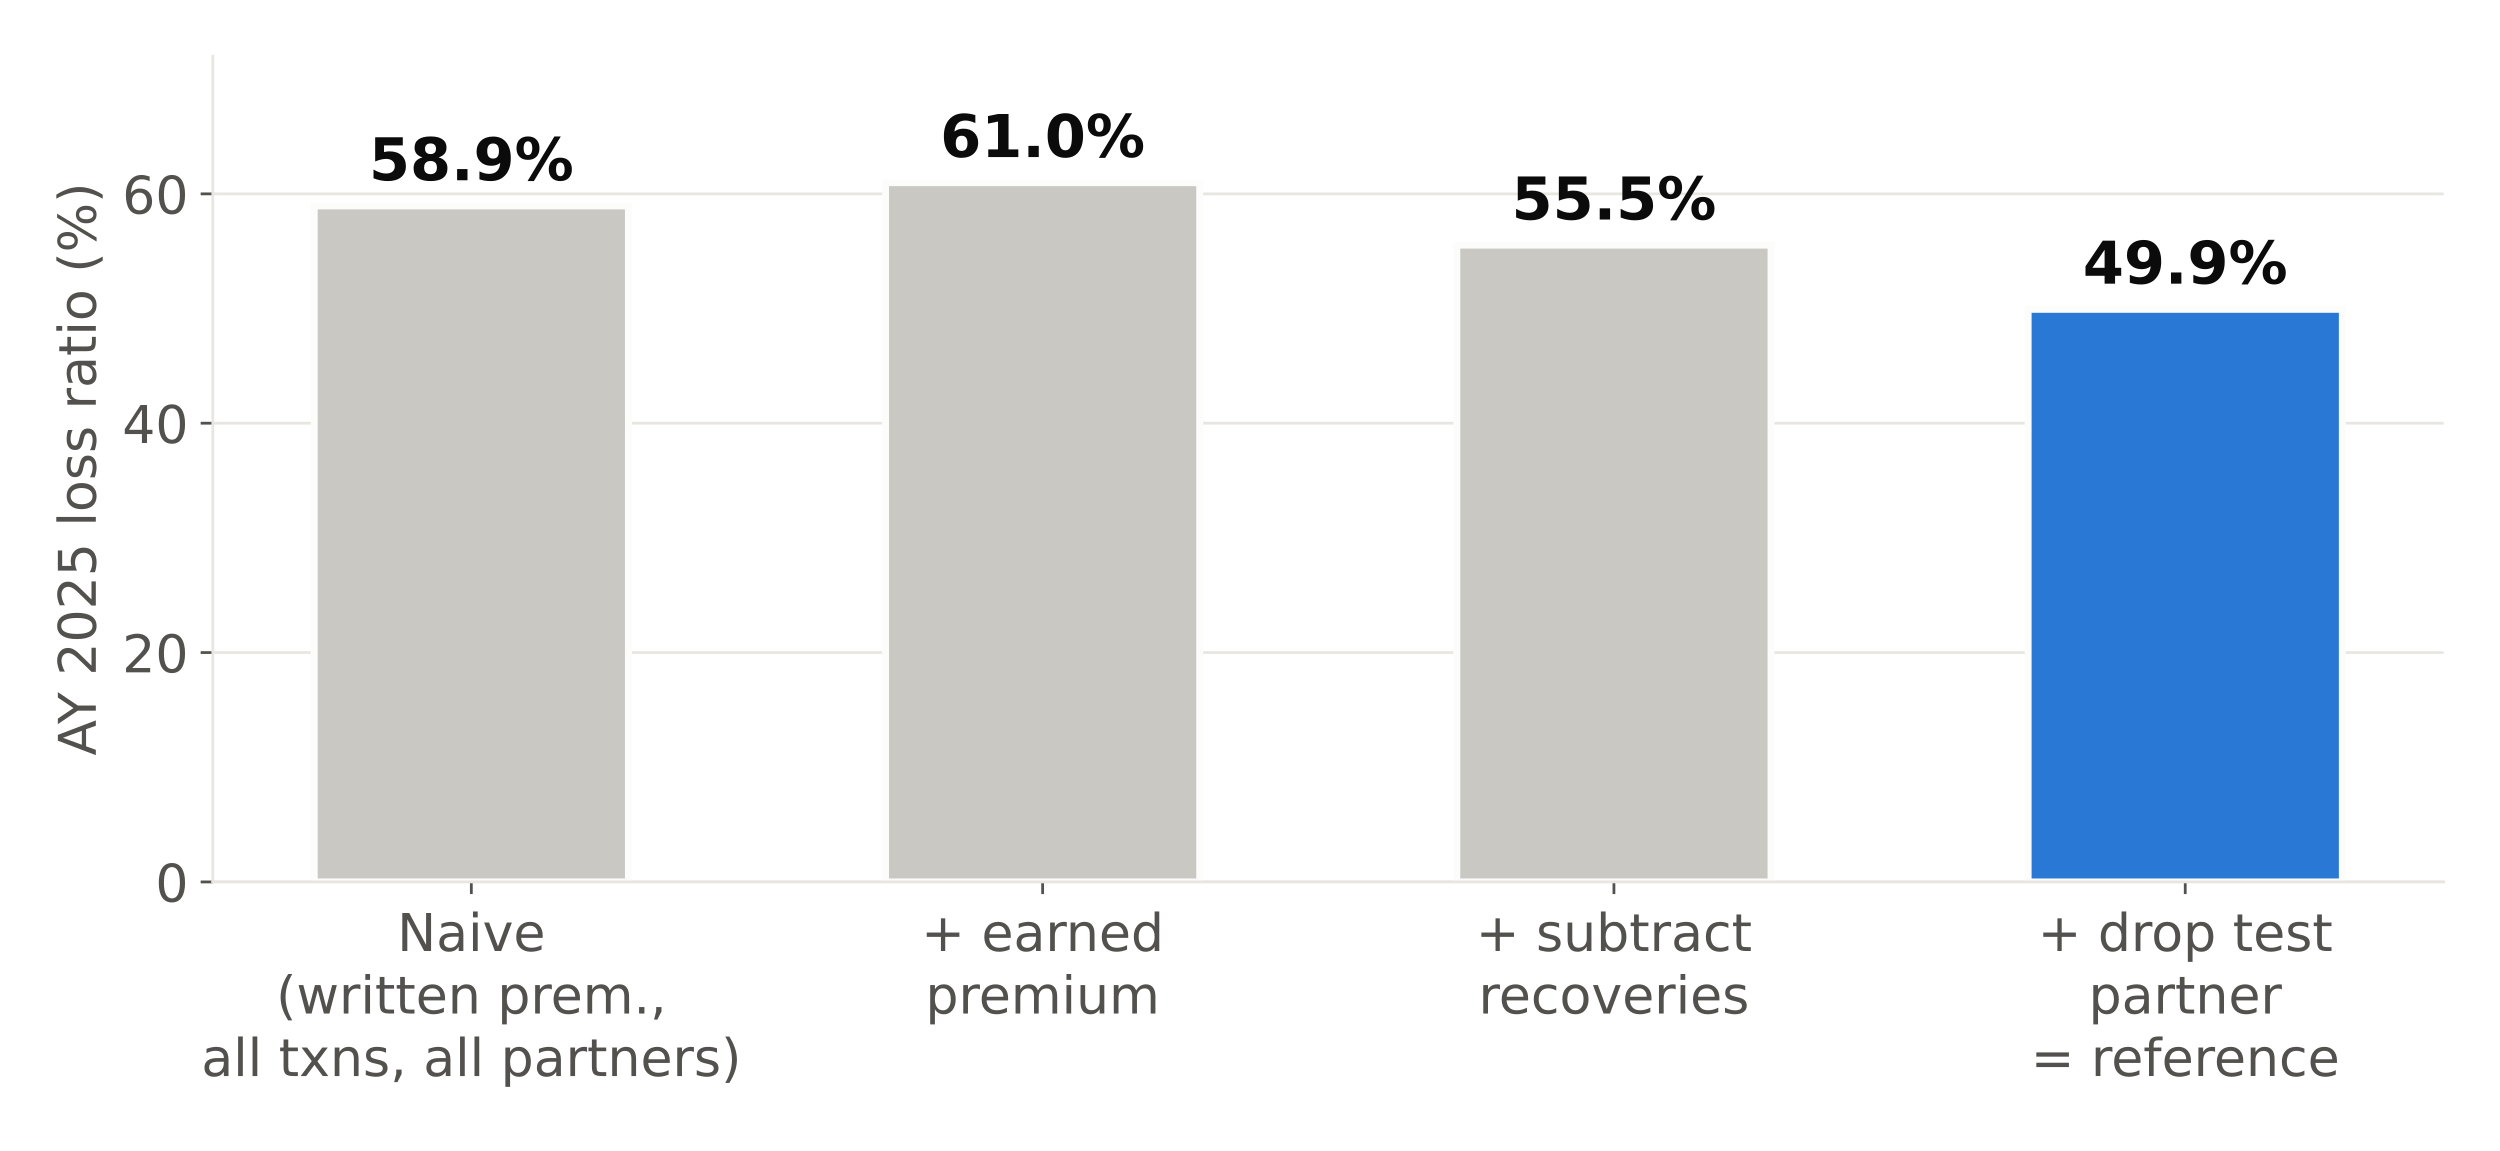
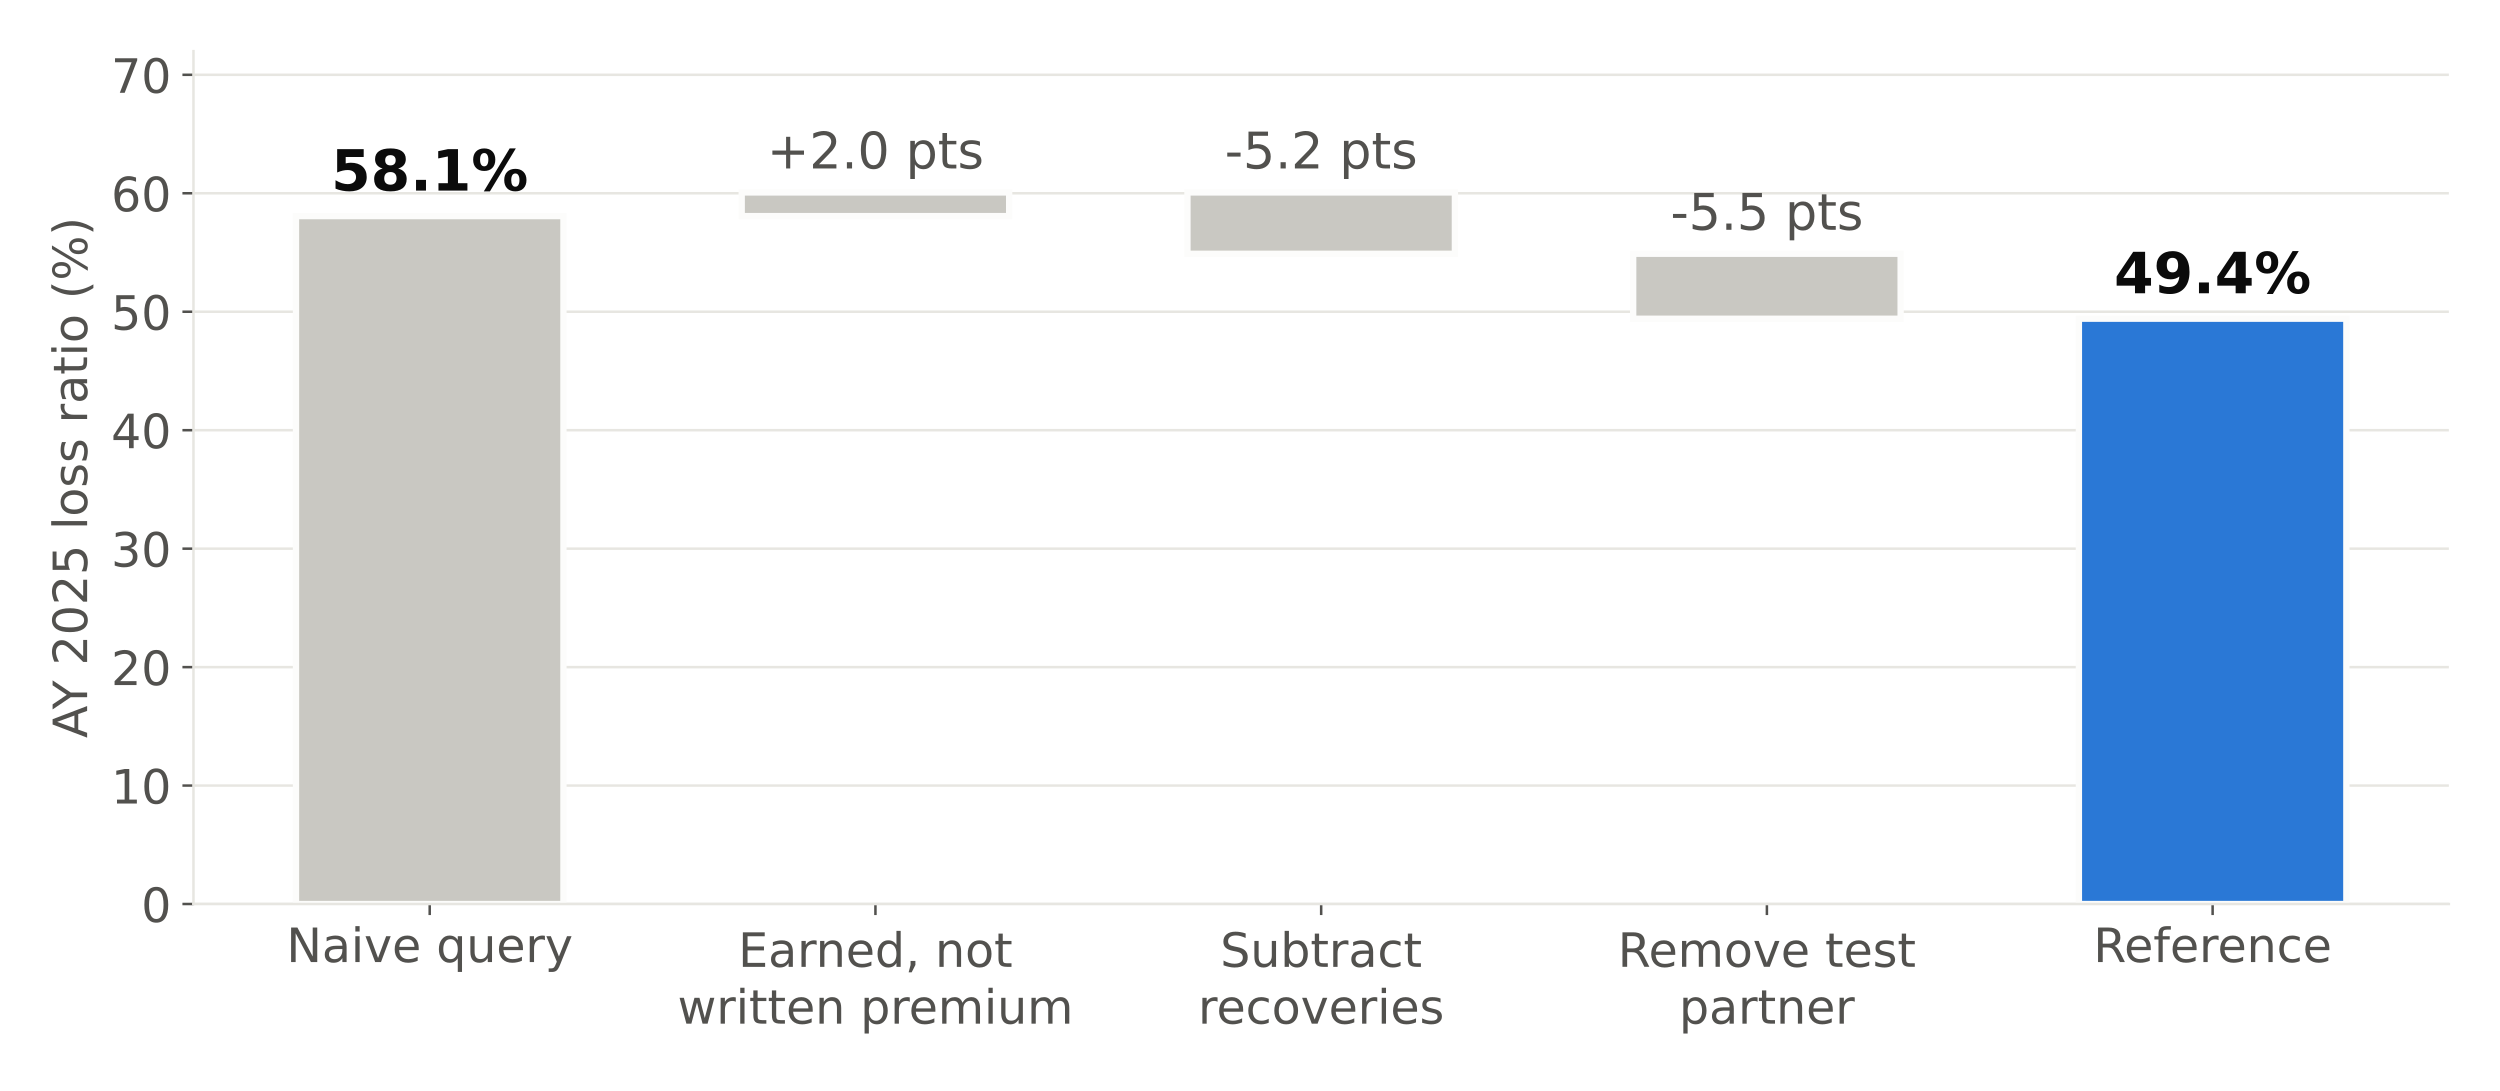
- <svg xmlns="http://www.w3.org/2000/svg" xmlns:xlink="http://www.w3.org/1999/xlink" width="720pt" height="331.2pt" viewBox="0 0 720 331.2" version="1.1">
+ <svg xmlns="http://www.w3.org/2000/svg" xmlns:xlink="http://www.w3.org/1999/xlink" width="792pt" height="345.6pt" viewBox="0 0 792 345.6" version="1.1">
  <defs>
    <style type="text/css">*{stroke-linejoin: round; stroke-linecap: butt}</style>
  </defs>
  <g id="figure_1">
    <g id="patch_1">
-       <path d="M 0 331.2  L 720 331.2  L 720 0  L 0 0  L 0 331.2  z " style="fill: none" />
+       <path d="M 0 345.6  L 792 345.6  L 792 0  L 0 0  L 0 345.6  z " style="fill: none" />
    </g>
    <g id="axes_1">
      <g id="patch_2">
-         <path d="M 61.291 253.991  L 703.8 253.991  L 703.8 16.2  L 61.291 16.2  L 61.291 253.991  z " style="fill: none" />
+         <path d="M 61.291 286.394  L 775.8 286.394  L 775.8 16.2  L 61.291 16.2  L 61.291 286.394  z " style="fill: none" />
      </g>
      <g id="matplotlib.axis_1">
        <g id="xtick_1">
          <g id="line2d_1">
            <defs>
-               <path id="m25ffc5d179" d="M 0 0  L 0 3.5  " style="stroke: #52514e; stroke-width: 0.8" />
+               <path id="m09e43d8c17" d="M 0 0  L 0 3.5  " style="stroke: #52514e; stroke-width: 0.8" />
            </defs>
            <g>
-               <use xlink:href="#m25ffc5d179" x="135.743" y="253.991" style="fill: #52514e; stroke: #52514e; stroke-width: 0.8" />
+               <use xlink:href="#m09e43d8c17" x="136.131" y="286.394" style="fill: #52514e; stroke: #52514e; stroke-width: 0.8" />
            </g>
          </g>
          <g id="text_1">
-             <text style="font-size: 15px; font-family: 'DejaVu Sans'; fill: #52514e" transform="translate(114.3988 273.8903)">Naive</text>
-             <text style="font-size: 15px; font-family: 'DejaVu Sans'; fill: #52514e" transform="translate(79.5179 291.8944)">(written prem.,</text>
-             <text style="font-size: 15px; font-family: 'DejaVu Sans'; fill: #52514e" transform="translate(57.97766 309.8985)">all txns, all partners)</text>
+             <text style="font-size: 15px; font-family: 'DejaVu Sans'; text-anchor: middle; fill: #52514e" x="136.131" y="304.792" transform="rotate(-0 136.1311 304.7918)">Naive query</text>
          </g>
        </g>
        <g id="xtick_2">
          <g id="line2d_2">
            <g>
-               <use xlink:href="#m25ffc5d179" x="300.278" y="253.991" style="fill: #52514e; stroke: #52514e; stroke-width: 0.8" />
+               <use xlink:href="#m09e43d8c17" x="277.338" y="286.394" style="fill: #52514e; stroke: #52514e; stroke-width: 0.8" />
            </g>
          </g>
          <g id="text_2">
-             <text style="font-size: 15px; font-family: 'DejaVu Sans'; fill: #52514e" transform="translate(265.3176 273.8903)">+ earned</text>
-             <text style="font-size: 15px; font-family: 'DejaVu Sans'; fill: #52514e" transform="translate(266.5364 291.8944)">premium</text>
+             <text style="font-size: 15px; font-family: 'DejaVu Sans'; fill: #52514e" transform="translate(233.8723 306.2933)">Earned, not</text>
+             <text style="font-size: 15px; font-family: 'DejaVu Sans'; fill: #52514e" transform="translate(214.6641 324.2974)">written premium</text>
          </g>
        </g>
        <g id="xtick_3">
          <g id="line2d_3">
            <g>
-               <use xlink:href="#m25ffc5d179" x="464.813" y="253.991" style="fill: #52514e; stroke: #52514e; stroke-width: 0.8" />
+               <use xlink:href="#m09e43d8c17" x="418.546" y="286.394" style="fill: #52514e; stroke: #52514e; stroke-width: 0.8" />
            </g>
          </g>
          <g id="text_3">
-             <text style="font-size: 15px; font-family: 'DejaVu Sans'; fill: #52514e" transform="translate(425.0396 273.8903)">+ subtract</text>
-             <text style="font-size: 15px; font-family: 'DejaVu Sans'; fill: #52514e" transform="translate(425.8248 291.8944)">recoveries</text>
+             <text style="font-size: 15px; font-family: 'DejaVu Sans'; fill: #52514e" transform="translate(386.5863 306.2933)">Subtract</text>
+             <text style="font-size: 15px; font-family: 'DejaVu Sans'; fill: #52514e" transform="translate(379.5573 324.2974)">recoveries</text>
          </g>
        </g>
        <g id="xtick_4">
          <g id="line2d_4">
            <g>
-               <use xlink:href="#m25ffc5d179" x="629.348" y="253.991" style="fill: #52514e; stroke: #52514e; stroke-width: 0.8" />
+               <use xlink:href="#m09e43d8c17" x="559.753" y="286.394" style="fill: #52514e; stroke: #52514e; stroke-width: 0.8" />
            </g>
          </g>
          <g id="text_4">
-             <text style="font-size: 15px; font-family: 'DejaVu Sans'; fill: #52514e" transform="translate(586.864 273.8903)">+ drop test</text>
-             <text style="font-size: 15px; font-family: 'DejaVu Sans'; fill: #52514e" transform="translate(601.5159 291.8933)">partner</text>
-             <text style="font-size: 15px; font-family: 'DejaVu Sans'; fill: #52514e" transform="translate(584.8671 309.8974)">= reference</text>
+             <text style="font-size: 15px; font-family: 'DejaVu Sans'; fill: #52514e" transform="translate(512.5287 306.2921)">Remove test</text>
+             <text style="font-size: 15px; font-family: 'DejaVu Sans'; fill: #52514e" transform="translate(531.9209 324.295)">partner</text>
+           </g>
+         </g>
+         <g id="xtick_5">
+           <g id="line2d_5">
+             <g>
+               <use xlink:href="#m09e43d8c17" x="700.96" y="286.394" style="fill: #52514e; stroke: #52514e; stroke-width: 0.8" />
+             </g>
+           </g>
+           <g id="text_5">
+             <text style="font-size: 15px; font-family: 'DejaVu Sans'; text-anchor: middle; fill: #52514e" x="700.96" y="304.792" transform="rotate(-0 700.9602 304.7918)">Reference</text>
          </g>
        </g>
      </g>
      <g id="matplotlib.axis_2">
        <g id="ytick_1">
-           <g id="line2d_5">
-             <path d="M 61.291 253.991  L 703.8 253.991  " clip-path="url(#p8432d3c994)" style="fill: none; stroke: #e7e6e1; stroke-width: 0.8; stroke-linecap: square" />
-           </g>
          <g id="line2d_6">
+             <path d="M 61.291 286.394  L 775.8 286.394  " clip-path="url(#pd8d03b20c6)" style="fill: none; stroke: #e7e6e1; stroke-width: 0.8; stroke-linecap: square" />
+           </g>
+           <g id="line2d_7">
            <defs>
-               <path id="m58a8db4767" d="M 0 0  L -3.5 0  " style="stroke: #52514e; stroke-width: 0.8" />
+               <path id="m1575d366a0" d="M 0 0  L -3.5 0  " style="stroke: #52514e; stroke-width: 0.8" />
            </defs>
            <g>
-               <use xlink:href="#m58a8db4767" x="61.291" y="253.991" style="fill: #52514e; stroke: #52514e; stroke-width: 0.8" />
-             </g>
-           </g>
-           <g id="text_5">
-             <text style="font-size: 15px; font-family: 'DejaVu Sans'; text-anchor: end; fill: #52514e" x="54.291" y="259.689" transform="rotate(-0 54.29125 259.6895)">0</text>
+               <use xlink:href="#m1575d366a0" x="61.291" y="286.394" style="fill: #52514e; stroke: #52514e; stroke-width: 0.8" />
+             </g>
+           </g>
+           <g id="text_6">
+             <text style="font-size: 15px; font-family: 'DejaVu Sans'; text-anchor: end; fill: #52514e" x="54.291" y="292.092" transform="rotate(-0 54.29125 292.0924)">0</text>
          </g>
        </g>
        <g id="ytick_2">
-           <g id="line2d_7">
-             <path d="M 61.291 187.938  L 703.8 187.938  " clip-path="url(#p8432d3c994)" style="fill: none; stroke: #e7e6e1; stroke-width: 0.8; stroke-linecap: square" />
-           </g>
          <g id="line2d_8">
-             <g>
-               <use xlink:href="#m58a8db4767" x="61.291" y="187.938" style="fill: #52514e; stroke: #52514e; stroke-width: 0.8" />
-             </g>
-           </g>
-           <g id="text_6">
-             <text style="font-size: 15px; font-family: 'DejaVu Sans'; text-anchor: end; fill: #52514e" x="54.291" y="193.636" transform="rotate(-0 54.29125 193.6363)">20</text>
+             <path d="M 61.291 248.867  L 775.8 248.867  " clip-path="url(#pd8d03b20c6)" style="fill: none; stroke: #e7e6e1; stroke-width: 0.8; stroke-linecap: square" />
+           </g>
+           <g id="line2d_9">
+             <g>
+               <use xlink:href="#m1575d366a0" x="61.291" y="248.867" style="fill: #52514e; stroke: #52514e; stroke-width: 0.8" />
+             </g>
+           </g>
+           <g id="text_7">
+             <text style="font-size: 15px; font-family: 'DejaVu Sans'; text-anchor: end; fill: #52514e" x="54.291" y="254.565" transform="rotate(-0 54.29125 254.5654)">10</text>
          </g>
        </g>
        <g id="ytick_3">
-           <g id="line2d_9">
-             <path d="M 61.291 121.885  L 703.8 121.885  " clip-path="url(#p8432d3c994)" style="fill: none; stroke: #e7e6e1; stroke-width: 0.8; stroke-linecap: square" />
-           </g>
          <g id="line2d_10">
-             <g>
-               <use xlink:href="#m58a8db4767" x="61.291" y="121.885" style="fill: #52514e; stroke: #52514e; stroke-width: 0.8" />
-             </g>
-           </g>
-           <g id="text_7">
-             <text style="font-size: 15px; font-family: 'DejaVu Sans'; text-anchor: end; fill: #52514e" x="54.291" y="127.583" transform="rotate(-0 54.29125 127.5832)">40</text>
+             <path d="M 61.291 211.34  L 775.8 211.34  " clip-path="url(#pd8d03b20c6)" style="fill: none; stroke: #e7e6e1; stroke-width: 0.8; stroke-linecap: square" />
+           </g>
+           <g id="line2d_11">
+             <g>
+               <use xlink:href="#m1575d366a0" x="61.291" y="211.34" style="fill: #52514e; stroke: #52514e; stroke-width: 0.8" />
+             </g>
+           </g>
+           <g id="text_8">
+             <text style="font-size: 15px; font-family: 'DejaVu Sans'; text-anchor: end; fill: #52514e" x="54.291" y="217.038" transform="rotate(-0 54.29125 217.0385)">20</text>
          </g>
        </g>
        <g id="ytick_4">
-           <g id="line2d_11">
-             <path d="M 61.291 55.832  L 703.8 55.832  " clip-path="url(#p8432d3c994)" style="fill: none; stroke: #e7e6e1; stroke-width: 0.8; stroke-linecap: square" />
-           </g>
          <g id="line2d_12">
-             <g>
-               <use xlink:href="#m58a8db4767" x="61.291" y="55.832" style="fill: #52514e; stroke: #52514e; stroke-width: 0.8" />
-             </g>
-           </g>
-           <g id="text_8">
-             <text style="font-size: 15px; font-family: 'DejaVu Sans'; text-anchor: end; fill: #52514e" x="54.291" y="61.53" transform="rotate(-0 54.29125 61.53011)">60</text>
-           </g>
-         </g>
-         <g id="text_9">
-           <text style="font-size: 15px; font-family: 'DejaVu Sans'; text-anchor: middle; fill: #52514e" x="27.6" y="135.096" transform="rotate(-90 27.60023 135.0956)">AY 2025 loss ratio (%)</text>
+             <path d="M 61.291 173.813  L 775.8 173.813  " clip-path="url(#pd8d03b20c6)" style="fill: none; stroke: #e7e6e1; stroke-width: 0.8; stroke-linecap: square" />
+           </g>
+           <g id="line2d_13">
+             <g>
+               <use xlink:href="#m1575d366a0" x="61.291" y="173.813" style="fill: #52514e; stroke: #52514e; stroke-width: 0.8" />
+             </g>
+           </g>
+           <g id="text_9">
+             <text style="font-size: 15px; font-family: 'DejaVu Sans'; text-anchor: end; fill: #52514e" x="54.291" y="179.511" transform="rotate(-0 54.29125 179.5115)">30</text>
+           </g>
+         </g>
+         <g id="ytick_5">
+           <g id="line2d_14">
+             <path d="M 61.291 136.286  L 775.8 136.286  " clip-path="url(#pd8d03b20c6)" style="fill: none; stroke: #e7e6e1; stroke-width: 0.8; stroke-linecap: square" />
+           </g>
+           <g id="line2d_15">
+             <g>
+               <use xlink:href="#m1575d366a0" x="61.291" y="136.286" style="fill: #52514e; stroke: #52514e; stroke-width: 0.8" />
+             </g>
+           </g>
+           <g id="text_10">
+             <text style="font-size: 15px; font-family: 'DejaVu Sans'; text-anchor: end; fill: #52514e" x="54.291" y="141.985" transform="rotate(-0 54.29125 141.9845)">40</text>
+           </g>
+         </g>
+         <g id="ytick_6">
+           <g id="line2d_16">
+             <path d="M 61.291 98.759  L 775.8 98.759  " clip-path="url(#pd8d03b20c6)" style="fill: none; stroke: #e7e6e1; stroke-width: 0.8; stroke-linecap: square" />
+           </g>
+           <g id="line2d_17">
+             <g>
+               <use xlink:href="#m1575d366a0" x="61.291" y="98.759" style="fill: #52514e; stroke: #52514e; stroke-width: 0.8" />
+             </g>
+           </g>
+           <g id="text_11">
+             <text style="font-size: 15px; font-family: 'DejaVu Sans'; text-anchor: end; fill: #52514e" x="54.291" y="104.458" transform="rotate(-0 54.29125 104.4576)">50</text>
+           </g>
+         </g>
+         <g id="ytick_7">
+           <g id="line2d_18">
+             <path d="M 61.291 61.232  L 775.8 61.232  " clip-path="url(#pd8d03b20c6)" style="fill: none; stroke: #e7e6e1; stroke-width: 0.8; stroke-linecap: square" />
+           </g>
+           <g id="line2d_19">
+             <g>
+               <use xlink:href="#m1575d366a0" x="61.291" y="61.232" style="fill: #52514e; stroke: #52514e; stroke-width: 0.8" />
+             </g>
+           </g>
+           <g id="text_12">
+             <text style="font-size: 15px; font-family: 'DejaVu Sans'; text-anchor: end; fill: #52514e" x="54.291" y="66.931" transform="rotate(-0 54.29125 66.9306)">60</text>
+           </g>
+         </g>
+         <g id="ytick_8">
+           <g id="line2d_20">
+             <path d="M 61.291 23.705  L 775.8 23.705  " clip-path="url(#pd8d03b20c6)" style="fill: none; stroke: #e7e6e1; stroke-width: 0.8; stroke-linecap: square" />
+           </g>
+           <g id="line2d_21">
+             <g>
+               <use xlink:href="#m1575d366a0" x="61.291" y="23.705" style="fill: #52514e; stroke: #52514e; stroke-width: 0.8" />
+             </g>
+           </g>
+           <g id="text_13">
+             <text style="font-size: 15px; font-family: 'DejaVu Sans'; text-anchor: end; fill: #52514e" x="54.291" y="29.404" transform="rotate(-0 54.29125 29.40364)">70</text>
+           </g>
+         </g>
+         <g id="text_14">
+           <text style="font-size: 15px; font-family: 'DejaVu Sans'; text-anchor: middle; fill: #52514e" x="27.6" y="151.297" transform="rotate(-90 27.60023 151.2971)">AY 2025 loss ratio (%)</text>
        </g>
      </g>
      <g id="patch_3">
-         <path d="M 90.496 253.991  L 180.99 253.991  L 180.99 59.303  L 90.496 59.303  z " clip-path="url(#p8432d3c994)" style="fill: #c9c8c2; stroke: #fcfcfb; stroke-width: 2; stroke-linejoin: miter" />
+         <path d="M 93.769 286.394  L 178.493 286.394  L 178.493 68.458  L 93.769 68.458  z " clip-path="url(#pd8d03b20c6)" style="fill: #c9c8c2; stroke: #fcfcfb; stroke-width: 2; stroke-linejoin: miter" />
      </g>
      <g id="patch_4">
-         <path d="M 255.031 253.991  L 345.525 253.991  L 345.525 52.61  L 255.031 52.61  z " clip-path="url(#p8432d3c994)" style="fill: #c9c8c2; stroke: #fcfcfb; stroke-width: 2; stroke-linejoin: miter" />
+         <path d="M 234.976 68.458  L 319.701 68.458  L 319.701 60.966  L 234.976 60.966  z " clip-path="url(#pd8d03b20c6)" style="fill: #c9c8c2; stroke: #fcfcfb; stroke-width: 2; stroke-linejoin: miter" />
      </g>
      <g id="patch_5">
-         <path d="M 419.566 253.991  L 510.06 253.991  L 510.06 70.606  L 419.566 70.606  z " clip-path="url(#p8432d3c994)" style="fill: #c9c8c2; stroke: #fcfcfb; stroke-width: 2; stroke-linejoin: miter" />
+         <path d="M 376.183 80.396  L 460.908 80.396  L 460.908 60.966  L 376.183 60.966  z " clip-path="url(#pd8d03b20c6)" style="fill: #c9c8c2; stroke: #fcfcfb; stroke-width: 2; stroke-linejoin: miter" />
      </g>
      <g id="patch_6">
-         <path d="M 584.101 253.991  L 674.595 253.991  L 674.595 89.081  L 584.101 89.081  z " clip-path="url(#p8432d3c994)" style="fill: #2a78d6; stroke: #fcfcfb; stroke-width: 2; stroke-linejoin: miter" />
+         <path d="M 517.391 100.976  L 602.115 100.976  L 602.115 80.396  L 517.391 80.396  z " clip-path="url(#pd8d03b20c6)" style="fill: #c9c8c2; stroke: #fcfcfb; stroke-width: 2; stroke-linejoin: miter" />
      </g>
      <g id="patch_7">
-         <path d="M 61.291 253.991  L 61.291 16.2  " style="fill: none; stroke: #e7e6e1; stroke-width: 0.8; stroke-linejoin: miter; stroke-linecap: square" />
+         <path d="M 658.598 286.394  L 743.322 286.394  L 743.322 100.976  L 658.598 100.976  z " clip-path="url(#pd8d03b20c6)" style="fill: #2a78d6; stroke: #fcfcfb; stroke-width: 2; stroke-linejoin: miter" />
      </g>
      <g id="patch_8">
-         <path d="M 61.291 253.991  L 703.8 253.991  " style="fill: none; stroke: #e7e6e1; stroke-width: 0.8; stroke-linejoin: miter; stroke-linecap: square" />
-       </g>
-       <g id="text_10">
-         <text style="font-weight: 700; font-size: 17px; font-family: 'DejaVu Sans'; text-anchor: middle; fill: #0b0b0b" x="135.743" y="51.917" transform="rotate(-0 135.7433 51.9166)">58.9%</text>
-       </g>
-       <g id="text_11">
-         <text style="font-weight: 700; font-size: 17px; font-family: 'DejaVu Sans'; text-anchor: middle; fill: #0b0b0b" x="300.278" y="45.224" transform="rotate(-0 300.2782 45.2237)">61.0%</text>
-       </g>
-       <g id="text_12">
-         <text style="font-weight: 700; font-size: 17px; font-family: 'DejaVu Sans'; text-anchor: middle; fill: #0b0b0b" x="464.813" y="63.219" transform="rotate(-0 464.8131 63.21928)">55.5%</text>
-       </g>
-       <g id="text_13">
-         <text style="font-weight: 700; font-size: 17px; font-family: 'DejaVu Sans'; text-anchor: middle; fill: #0b0b0b" x="629.348" y="81.695" transform="rotate(-0 629.348 81.69457)">49.9%</text>
+         <path d="M 61.291 286.394  L 61.291 16.2  " style="fill: none; stroke: #e7e6e1; stroke-width: 0.8; stroke-linejoin: miter; stroke-linecap: square" />
+       </g>
+       <g id="patch_9">
+         <path d="M 61.291 286.394  L 775.8 286.394  " style="fill: none; stroke: #e7e6e1; stroke-width: 0.8; stroke-linejoin: miter; stroke-linecap: square" />
+       </g>
+       <g id="text_15">
+         <text style="font-weight: 700; font-size: 18px; font-family: 'DejaVu Sans'; text-anchor: middle; fill: #0b0b0b" x="136.131" y="60.381" transform="rotate(-0 136.1311 60.38148)">58.1%</text>
+       </g>
+       <g id="text_16">
+         <text style="font-size: 16px; font-family: 'DejaVu Sans'; text-anchor: middle; fill: #52514e" x="277.338" y="53.37" transform="rotate(-0 277.3384 53.36984)">+2.0 pts</text>
+       </g>
+       <g id="text_17">
+         <text style="font-size: 16px; font-family: 'DejaVu Sans'; text-anchor: middle; fill: #52514e" x="418.546" y="53.37" transform="rotate(-0 418.5456 53.36984)">-5.2 pts</text>
+       </g>
+       <g id="text_18">
+         <text style="font-size: 16px; font-family: 'DejaVu Sans'; text-anchor: middle; fill: #52514e" x="559.753" y="72.8" transform="rotate(-0 559.7529 72.79985)">-5.5 pts</text>
+       </g>
+       <g id="text_19">
+         <text style="font-weight: 700; font-size: 18px; font-family: 'DejaVu Sans'; text-anchor: middle; fill: #0b0b0b" x="700.96" y="92.899" transform="rotate(-0 700.9602 92.89927)">49.4%</text>
      </g>
    </g>
  </g>
  <defs>
-     <clipPath id="p8432d3c994">
-       <rect x="61.291" y="16.2" width="642.509" height="237.791" />
+     <clipPath id="pd8d03b20c6">
+       <rect x="61.291" y="16.2" width="714.509" height="270.194" />
    </clipPath>
  </defs>
</svg>
